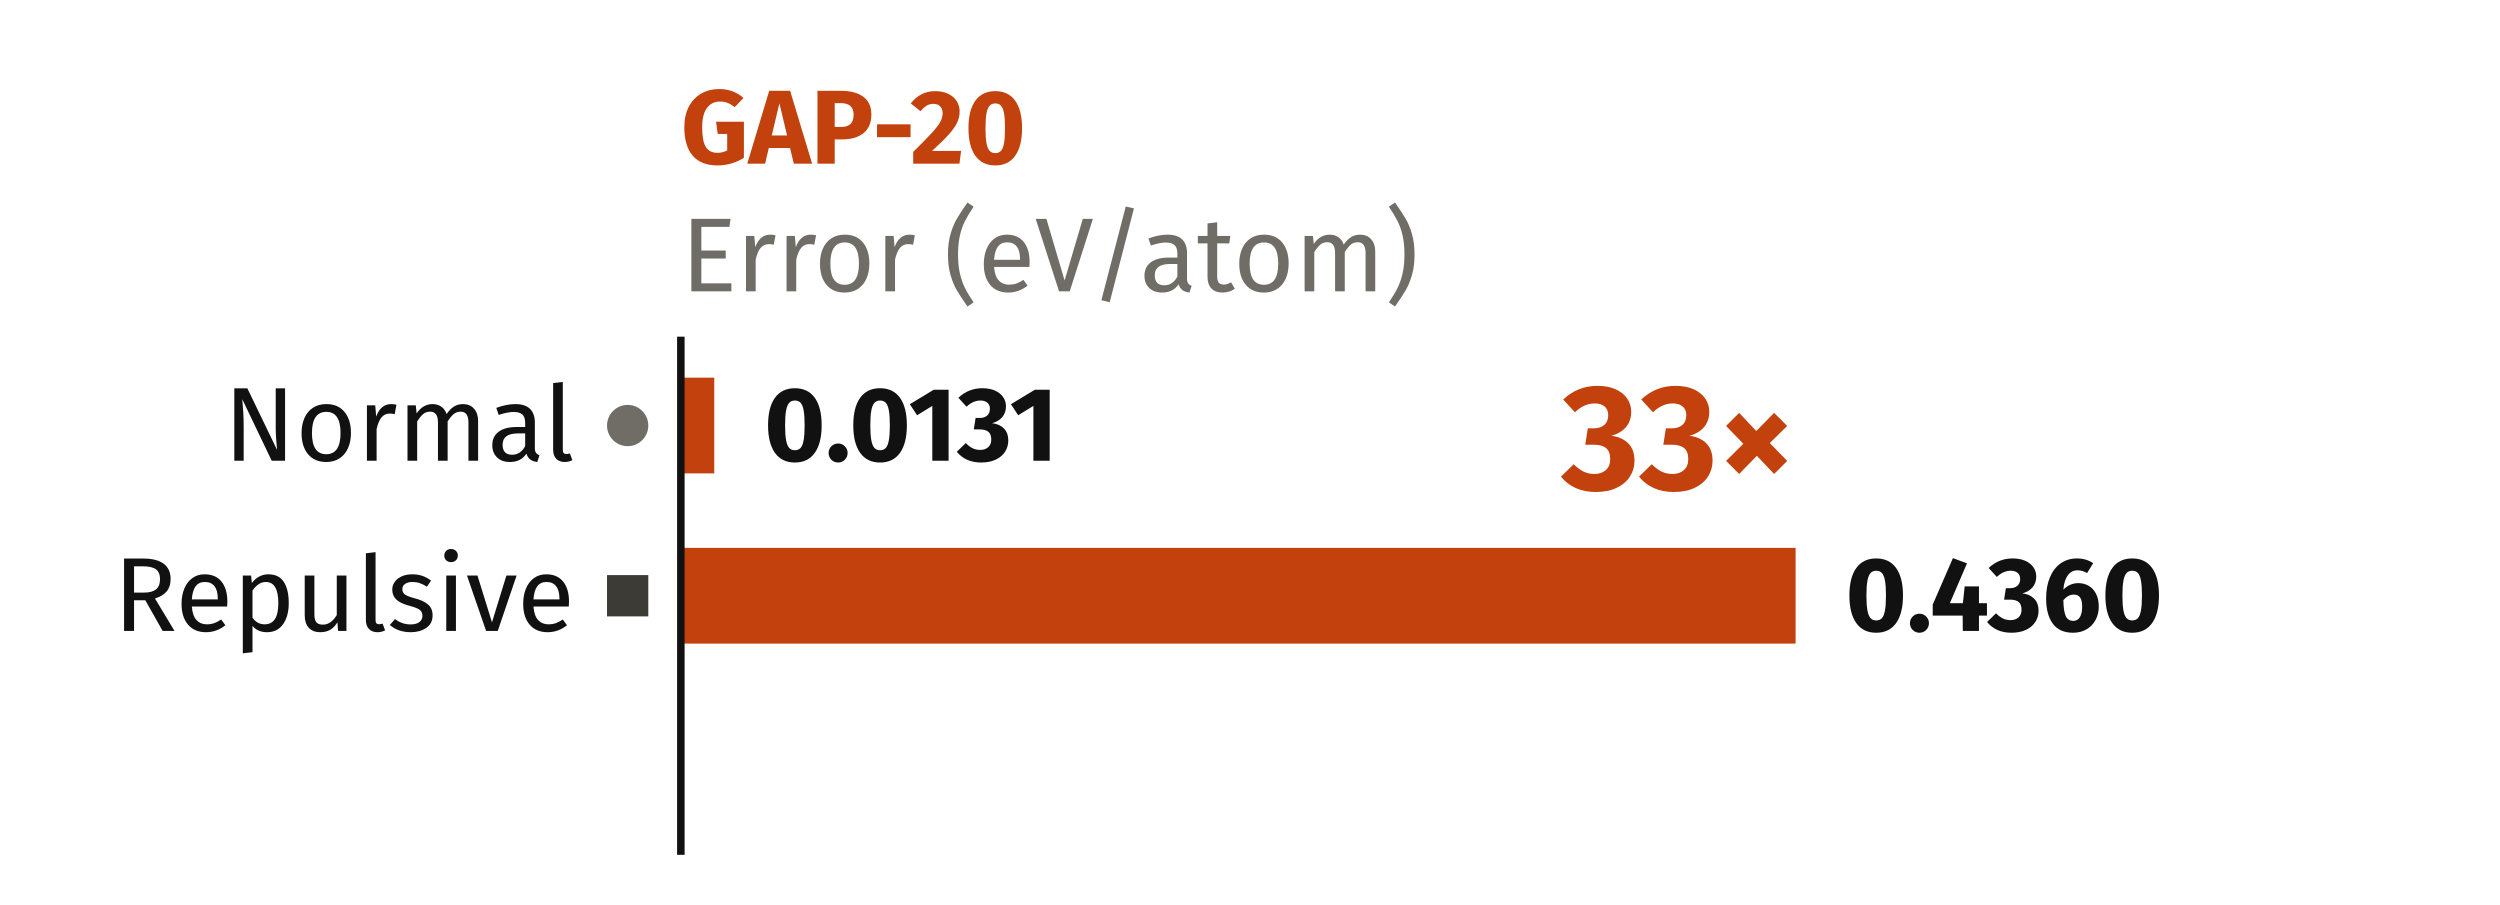
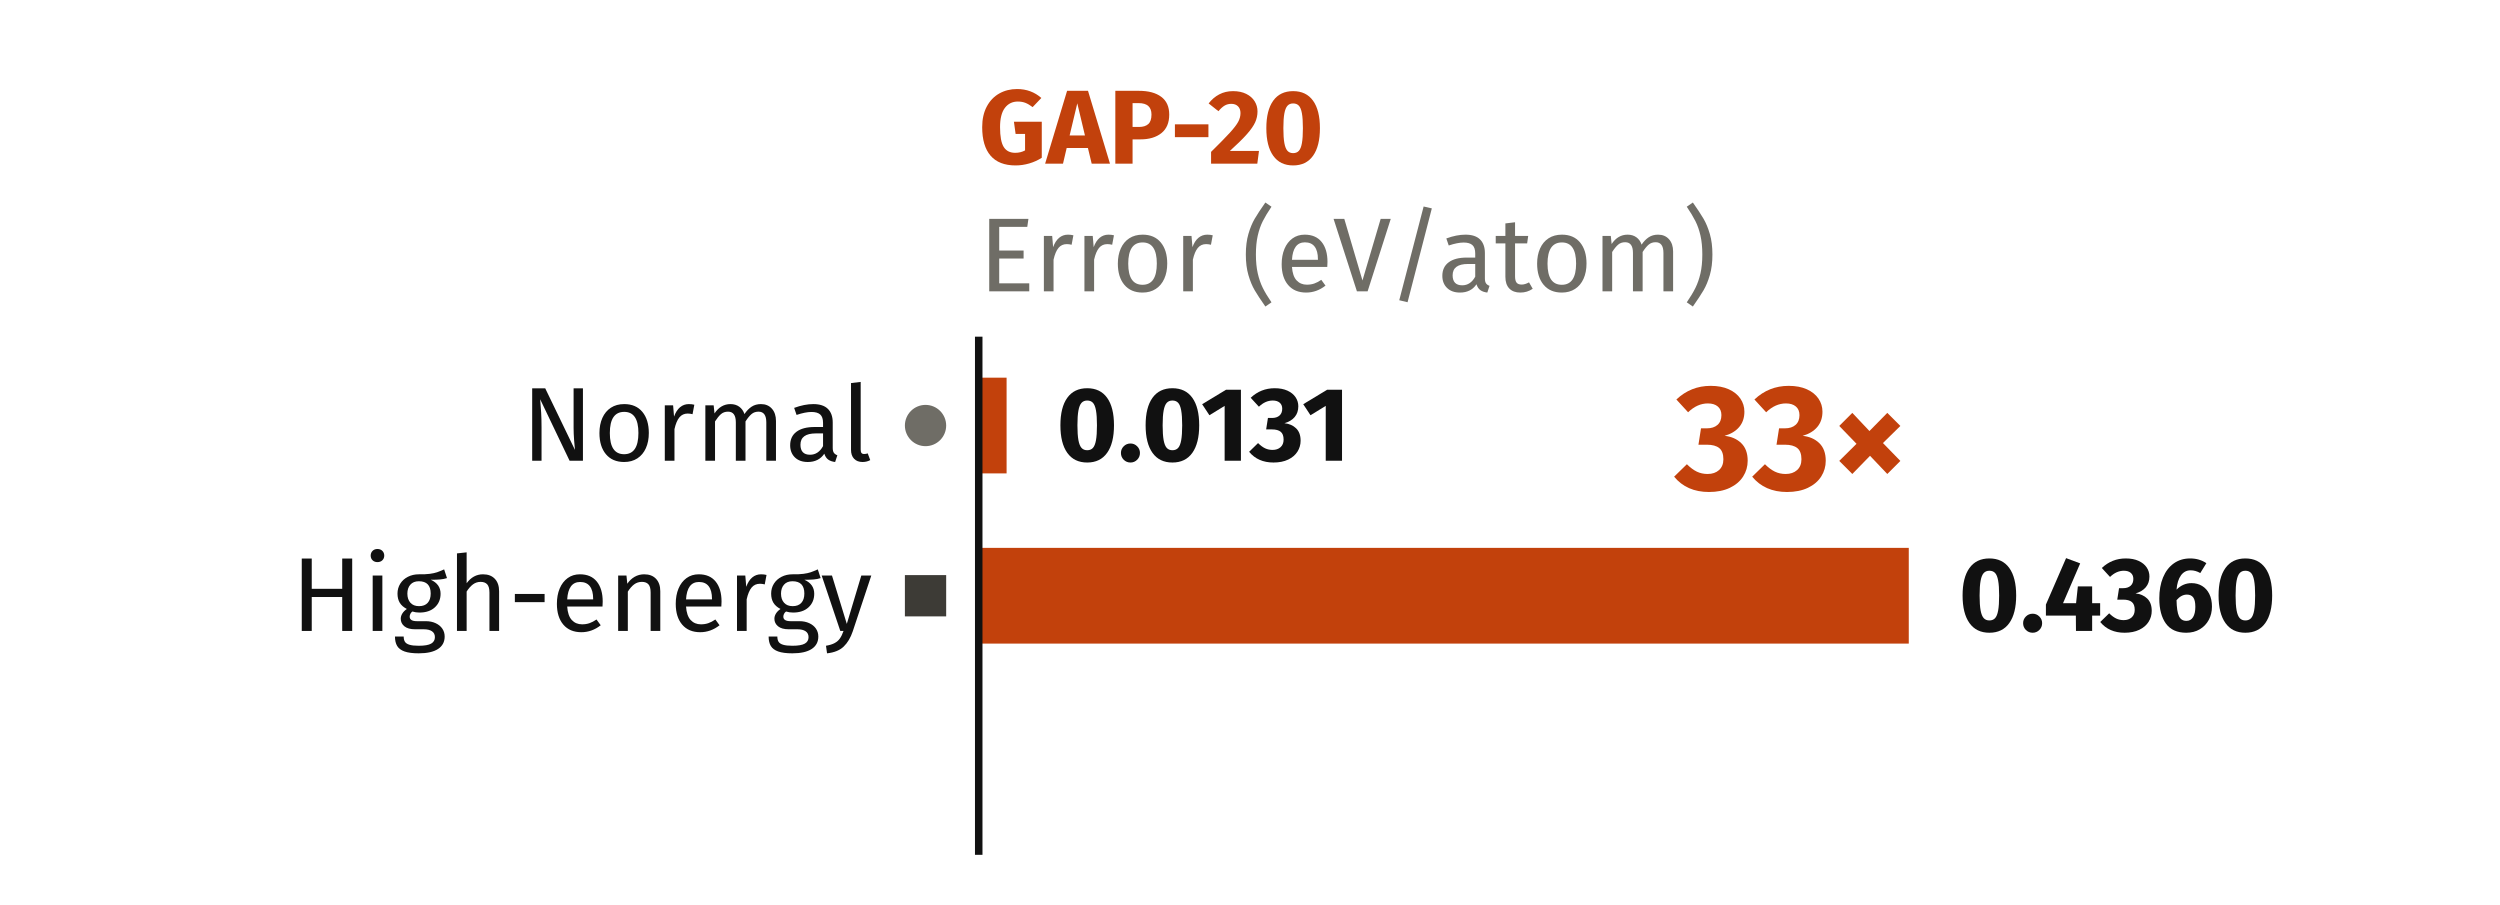
<svg xmlns="http://www.w3.org/2000/svg" xmlns:xlink="http://www.w3.org/1999/xlink" width="666.142pt" height="240.945pt" viewBox="0 0 666.142 240.945" version="1.1">
  <defs>
    <style type="text/css">*{stroke-linejoin: round; stroke-linecap: butt}</style>
  </defs>
  <g id="figure_1">
    <g id="patch_1">
      <path d="M 0 240.945  L 666.142 240.945  L 666.142 0  L 0 0  L 0 240.945  z " style="fill: none" />
    </g>
    <g id="axes_1">
      <g id="patch_2">
-         <path d="M 181.417 226.772  L 660.472 226.772  L 660.472 90.709  L 181.417 90.709  L 181.417 226.772  z " style="fill: none" />
+         <path d="M 260.787 226.772  L 660.472 226.772  L 660.472 90.709  L 260.787 90.709  L 260.787 226.772  z " style="fill: none" />
      </g>
      <g id="matplotlib.axis_1" />
      <g id="matplotlib.axis_2" />
      <g id="patch_3">
-         <path d="M 181.417 100.63  L 190.319 100.63  L 190.319 126.142  L 181.417 126.142  z " clip-path="url(#p22bc0eb230)" style="fill: #c2410c" />
+         <path d="M 260.787 100.63  L 268.214 100.63  L 268.214 126.142  L 260.787 126.142  z " clip-path="url(#p23dffba491)" style="fill: #c2410c" />
      </g>
      <g id="patch_4">
-         <path d="M 181.417 145.984  L 478.448 145.984  L 478.448 171.496  L 181.417 171.496  z " clip-path="url(#p22bc0eb230)" style="fill: #c2410c" />
+         <path d="M 260.787 145.984  L 508.606 145.984  L 508.606 171.496  L 260.787 171.496  z " clip-path="url(#p23dffba491)" style="fill: #c2410c" />
      </g>
      <g id="patch_5">
-         <path d="M 181.417 226.772  L 181.417 90.709  " style="fill: none; stroke: #111111; stroke-width: 2; stroke-linejoin: miter; stroke-linecap: square" />
+         <path d="M 260.787 226.772  L 260.787 90.709  " style="fill: none; stroke: #111111; stroke-width: 2; stroke-linejoin: miter; stroke-linecap: square" />
      </g>
      <g id="text_1">
-         <g style="fill: #111111" transform="translate(190.3189 122.7658) scale(0.28 -0.28)">
+         <g style="fill: #111111" transform="translate(268.2141 122.7658) scale(0.28 -0.28)">
          <defs>
            <path id="FiraSans-Bold-2" transform="scale(0.015625)" />
            <path id="FiraSans-Bold-7ff" d="M 1875 4416  Q 2669 4416 3088 3833  Q 3507 3251 3507 2157  Q 3507 1069 3088 480  Q 2669 -109 1875 -109  Q 1082 -109 662 480  Q 243 1069 243 2157  Q 243 3251 662 3833  Q 1082 4416 1875 4416  z M 1875 3667  Q 1658 3667 1530 3526  Q 1402 3386 1341 3059  Q 1280 2733 1280 2157  Q 1280 1581 1341 1251  Q 1402 922 1530 781  Q 1658 640 1875 640  Q 2093 640 2221 777  Q 2349 915 2409 1244  Q 2470 1574 2470 2157  Q 2470 2739 2409 3068  Q 2349 3398 2221 3532  Q 2093 3667 1875 3667  z " transform="scale(0.015625)" />
            <path id="FiraSans-Bold-872" d="M 768 1050  Q 1005 1050 1174 880  Q 1344 710 1344 474  Q 1344 230 1174 60  Q 1005 -109 768 -109  Q 525 -109 355 60  Q 186 230 186 474  Q 186 710 355 880  Q 525 1050 768 1050  z " transform="scale(0.015625)" />
            <path id="FiraSans-Bold-800" d="M 2445 4326  L 2445 0  L 1453 0  L 1453 3341  L 525 2771  L 83 3443  L 1542 4326  L 2445 4326  z " transform="scale(0.015625)" />
            <path id="FiraSans-Bold-802" d="M 1530 4416  Q 1984 4416 2307 4269  Q 2630 4122 2800 3872  Q 2970 3622 2970 3315  Q 2970 2925 2749 2662  Q 2528 2400 2125 2285  Q 2560 2240 2835 1974  Q 3110 1709 3110 1222  Q 3110 858 2918 554  Q 2726 250 2352 70  Q 1978 -109 1459 -109  Q 512 -109 -26 544  L 518 1075  Q 736 858 944 758  Q 1152 659 1402 659  Q 1702 659 1888 825  Q 2074 992 2074 1286  Q 2074 1619 1898 1763  Q 1722 1907 1370 1907  L 1011 1907  L 1120 2605  L 1370 2605  Q 1658 2605 1824 2752  Q 1990 2899 1990 3168  Q 1990 3405 1836 3536  Q 1683 3667 1414 3667  Q 960 3667 570 3290  L 70 3834  Q 685 4416 1530 4416  z " transform="scale(0.015625)" />
          </defs>
          <use xlink:href="#FiraSans-Bold-2" />
          <use xlink:href="#FiraSans-Bold-2" transform="translate(23.70312 0)" />
          <use xlink:href="#FiraSans-Bold-7ff" transform="translate(47.40625 0)" />
          <use xlink:href="#FiraSans-Bold-872" transform="translate(105.9062 0)" />
          <use xlink:href="#FiraSans-Bold-7ff" transform="translate(128.5 0)" />
          <use xlink:href="#FiraSans-Bold-800" transform="translate(184.7969 0)" />
          <use xlink:href="#FiraSans-Bold-802" transform="translate(231.2031 0)" />
          <use xlink:href="#FiraSans-Bold-800" transform="translate(281 0)" />
        </g>
      </g>
      <g id="text_2">
-         <g style="fill: #111111" transform="translate(478.4482 168.1202) scale(0.28 -0.28)">
+         <g style="fill: #111111" transform="translate(508.606 168.1202) scale(0.28 -0.28)">
          <defs>
            <path id="FiraSans-Bold-803" d="M 3482 1690  L 3482 934  L 2995 934  L 2995 0  L 2010 0  L 2003 934  L 179 934  L 179 1606  L 1408 4435  L 2266 4115  L 1222 1690  L 2016 1690  L 2125 2714  L 2995 2714  L 2995 1690  L 3482 1690  z " transform="scale(0.015625)" />
            <path id="FiraSans-Bold-805" d="M 2208 2912  Q 2566 2912 2848 2742  Q 3130 2573 3290 2249  Q 3450 1926 3450 1478  Q 3450 1037 3258 675  Q 3066 314 2710 102  Q 2355 -109 1882 -109  Q 1050 -109 646 448  Q 243 1005 243 1978  Q 243 2707 470 3257  Q 698 3808 1123 4112  Q 1549 4416 2125 4416  Q 2682 4416 3110 4128  L 2739 3526  Q 2451 3693 2150 3693  Q 1786 3693 1562 3385  Q 1338 3078 1293 2515  Q 1683 2912 2208 2912  z M 1894 614  Q 2163 614 2300 841  Q 2438 1069 2438 1466  Q 2438 1869 2310 2041  Q 2182 2214 1926 2214  Q 1581 2214 1293 1875  Q 1306 1190 1440 902  Q 1574 614 1894 614  z " transform="scale(0.015625)" />
          </defs>
          <use xlink:href="#FiraSans-Bold-2" />
          <use xlink:href="#FiraSans-Bold-2" transform="translate(23.70312 0)" />
          <use xlink:href="#FiraSans-Bold-7ff" transform="translate(47.40625 0)" />
          <use xlink:href="#FiraSans-Bold-872" transform="translate(105.9062 0)" />
          <use xlink:href="#FiraSans-Bold-803" transform="translate(127.7031 0)" />
          <use xlink:href="#FiraSans-Bold-802" transform="translate(182.6094 0)" />
          <use xlink:href="#FiraSans-Bold-805" transform="translate(234.6094 0)" />
          <use xlink:href="#FiraSans-Bold-7ff" transform="translate(291.0156 0)" />
        </g>
      </g>
      <g id="text_3">
-         <g style="fill: #c2410c" transform="translate(416.0857 130.4142) scale(0.4 -0.4)">
+         <g style="fill: #c2410c" transform="translate(446.2435 130.4142) scale(0.4 -0.4)">
          <defs>
            <path id="FiraSans-Bold-90d" d="M 2406 3264  L 2963 2707  L 2221 1978  L 2963 1216  L 2406 659  L 1670 1434  L 915 659  L 358 1216  L 1094 1946  L 358 2707  L 915 3264  L 1645 2490  L 2406 3264  z " transform="scale(0.015625)" />
          </defs>
          <use xlink:href="#FiraSans-Bold-802" />
          <use xlink:href="#FiraSans-Bold-802" transform="translate(52 0)" />
          <use xlink:href="#FiraSans-Bold-90d" transform="translate(104 0)" />
        </g>
      </g>
    </g>
    <g id="line2d_1">
-       <path d="M 167.244 113.386  " style="fill: none; stroke: #6f6d66; stroke-width: 1.5; stroke-linecap: square" />
+       <path d="M 246.614 113.386  " style="fill: none; stroke: #6f6d66; stroke-width: 1.5; stroke-linecap: square" />
      <defs>
-         <path id="maa267fdbf0" d="M 0 5.5  C 1.459 5.5 2.858 4.92 3.889 3.889  C 4.92 2.858 5.5 1.459 5.5 0  C 5.5 -1.459 4.92 -2.858 3.889 -3.889  C 2.858 -4.92 1.459 -5.5 0 -5.5  C -1.459 -5.5 -2.858 -4.92 -3.889 -3.889  C -4.92 -2.858 -5.5 -1.459 -5.5 0  C -5.5 1.459 -4.92 2.858 -3.889 3.889  C -2.858 4.92 -1.459 5.5 0 5.5  z " />
+         <path id="mcd5e9b70ba" d="M 0 5.5  C 1.459 5.5 2.858 4.92 3.889 3.889  C 4.92 2.858 5.5 1.459 5.5 0  C 5.5 -1.459 4.92 -2.858 3.889 -3.889  C 2.858 -4.92 1.459 -5.5 0 -5.5  C -1.459 -5.5 -2.858 -4.92 -3.889 -3.889  C -4.92 -2.858 -5.5 -1.459 -5.5 0  C -5.5 1.459 -4.92 2.858 -3.889 3.889  C -2.858 4.92 -1.459 5.5 0 5.5  z " />
      </defs>
      <g>
-         <use xlink:href="#maa267fdbf0" x="167.244" y="113.386" style="fill: #6f6d66" />
+         <use xlink:href="#mcd5e9b70ba" x="246.614" y="113.386" style="fill: #6f6d66" />
      </g>
    </g>
    <g id="line2d_2">
-       <path d="M 167.244 158.74  " style="fill: none; stroke: #3d3b36; stroke-width: 1.5; stroke-linecap: square" />
+       <path d="M 246.614 158.74  " style="fill: none; stroke: #3d3b36; stroke-width: 1.5; stroke-linecap: square" />
      <defs>
-         <path id="m84f4aee5d8" d="M -5.5 5.5  L 5.5 5.5  L 5.5 -5.5  L -5.5 -5.5  z " />
+         <path id="mf27eaa24f5" d="M -5.5 5.5  L 5.5 5.5  L 5.5 -5.5  L -5.5 -5.5  z " />
      </defs>
      <g>
-         <use xlink:href="#m84f4aee5d8" x="167.244" y="158.74" style="fill: #3d3b36" />
+         <use xlink:href="#mf27eaa24f5" x="246.614" y="158.74" style="fill: #3d3b36" />
      </g>
    </g>
    <g id="text_4">
-       <g style="fill: #111111" transform="translate(59.63399 122.7658) scale(0.28 -0.28)">
+       <g style="fill: #111111" transform="translate(139.0041 122.7658) scale(0.28 -0.28)">
        <defs>
          <path id="FiraSans-Regular-a5" d="M 3731 0  L 2918 0  L 1126 3744  Q 1165 3302 1187 2928  Q 1210 2554 1210 2022  L 1210 0  L 640 0  L 640 4410  L 1434 4410  L 3245 659  Q 3226 826 3194 1242  Q 3162 1658 3162 2003  L 3162 4410  L 3731 4410  L 3731 0  z " transform="scale(0.015625)" />
          <path id="FiraSans-Regular-236" d="M 1875 3450  Q 2586 3450 2979 2976  Q 3373 2502 3373 1690  Q 3373 1165 3193 765  Q 3014 365 2675 144  Q 2336 -77 1869 -77  Q 1158 -77 761 396  Q 365 870 365 1683  Q 365 2208 544 2608  Q 723 3008 1062 3229  Q 1402 3450 1875 3450  z M 1875 2976  Q 998 2976 998 1683  Q 998 397 1869 397  Q 2739 397 2739 1690  Q 2739 2976 1875 2976  z " transform="scale(0.015625)" />
          <path id="FiraSans-Regular-26d" d="M 2074 3450  Q 2253 3450 2406 3411  L 2298 2835  Q 2144 2874 2003 2874  Q 1690 2874 1498 2643  Q 1306 2413 1197 1926  L 1197 0  L 608 0  L 608 3373  L 1114 3373  L 1171 2688  Q 1306 3066 1536 3258  Q 1766 3450 2074 3450  z " transform="scale(0.015625)" />
          <path id="FiraSans-Regular-21f" d="M 3994 3450  Q 4410 3450 4659 3171  Q 4909 2893 4909 2419  L 4909 0  L 4320 0  L 4320 2336  Q 4320 2989 3846 2989  Q 3597 2989 3424 2845  Q 3251 2701 3053 2394  L 3053 0  L 2464 0  L 2464 2336  Q 2464 2989 1990 2989  Q 1734 2989 1561 2841  Q 1389 2694 1197 2394  L 1197 0  L 608 0  L 608 3373  L 1114 3373  L 1165 2880  Q 1542 3450 2138 3450  Q 2451 3450 2672 3290  Q 2893 3130 2989 2842  Q 3187 3136 3427 3293  Q 3667 3450 3994 3450  z " transform="scale(0.015625)" />
          <path id="FiraSans-Regular-154" d="M 2880 787  Q 2880 582 2950 483  Q 3021 384 3162 333  L 3027 -77  Q 2765 -45 2605 70  Q 2445 186 2368 429  Q 2029 -77 1363 -77  Q 864 -77 576 204  Q 288 486 288 941  Q 288 1478 675 1766  Q 1062 2054 1773 2054  L 2291 2054  L 2291 2304  Q 2291 2662 2118 2816  Q 1946 2970 1587 2970  Q 1216 2970 678 2790  L 531 3219  Q 1158 3450 1696 3450  Q 2291 3450 2585 3158  Q 2880 2867 2880 2330  L 2880 787  z M 1498 365  Q 2003 365 2291 890  L 2291 1664  L 1850 1664  Q 915 1664 915 973  Q 915 672 1062 518  Q 1210 365 1498 365  z " transform="scale(0.015625)" />
          <path id="FiraSans-Regular-20d" d="M 1280 -77  Q 954 -77 765 118  Q 576 314 576 666  L 576 4730  L 1165 4800  L 1165 678  Q 1165 538 1213 474  Q 1261 410 1376 410  Q 1498 410 1594 448  L 1747 38  Q 1536 -77 1280 -77  z " transform="scale(0.015625)" />
        </defs>
        <use xlink:href="#FiraSans-Regular-a5" />
        <use xlink:href="#FiraSans-Regular-236" transform="translate(68.29688 0)" />
        <use xlink:href="#FiraSans-Regular-26d" transform="translate(126.7031 0)" />
        <use xlink:href="#FiraSans-Regular-21f" transform="translate(165.2969 0)" />
        <use xlink:href="#FiraSans-Regular-154" transform="translate(251 0)" />
        <use xlink:href="#FiraSans-Regular-20d" transform="translate(304.4062 0)" />
      </g>
    </g>
    <g id="text_5">
-       <g style="fill: #111111" transform="translate(30.26024 168.1202) scale(0.28 -0.28)">
+       <g style="fill: #111111" transform="translate(77.60532 168.1202) scale(0.28 -0.28)">
        <defs>
-           <path id="FiraSans-Regular-e8" d="M 1933 1869  L 1248 1869  L 1248 0  L 640 0  L 640 4410  L 1798 4410  Q 2624 4410 3049 4096  Q 3475 3782 3475 3162  Q 3475 2701 3238 2413  Q 3002 2125 2522 1978  L 3712 0  L 2989 0  L 1933 1869  z M 1862 2336  Q 2342 2336 2585 2531  Q 2829 2726 2829 3162  Q 2829 3571 2582 3753  Q 2336 3936 1792 3936  L 1248 3936  L 1248 2336  L 1862 2336  z " transform="scale(0.015625)" />
+           <path id="FiraSans-Regular-71" d="M 3104 0  L 3104 2067  L 1248 2067  L 1248 0  L 640 0  L 640 4410  L 1248 4410  L 1248 2566  L 3104 2566  L 3104 4410  L 3712 4410  L 3712 0  L 3104 0  z " transform="scale(0.015625)" />
+           <path id="FiraSans-Regular-1eb" d="M 1197 3373  L 1197 0  L 608 0  L 608 3373  L 1197 3373  z M 896 4992  Q 1082 4992 1197 4877  Q 1312 4762 1312 4589  Q 1312 4416 1197 4304  Q 1082 4192 896 4192  Q 717 4192 601 4304  Q 486 4416 486 4589  Q 486 4762 601 4877  Q 717 4992 896 4992  z " transform="scale(0.015625)" />
+           <path id="FiraSans-Regular-1cc" d="M 3328 3219  Q 3136 3155 2905 3136  Q 2675 3117 2342 3117  Q 2938 2848 2938 2266  Q 2938 1760 2592 1440  Q 2246 1120 1651 1120  Q 1421 1120 1222 1184  Q 1146 1133 1101 1046  Q 1056 960 1056 870  Q 1056 595 1498 595  L 2035 595  Q 2374 595 2636 473  Q 2899 352 3043 141  Q 3187 -70 3187 -339  Q 3187 -832 2784 -1097  Q 2381 -1363 1606 -1363  Q 1062 -1363 745 -1251  Q 429 -1139 294 -915  Q 160 -691 160 -339  L 691 -339  Q 691 -544 768 -662  Q 845 -781 1043 -841  Q 1242 -902 1606 -902  Q 2138 -902 2365 -771  Q 2592 -640 2592 -378  Q 2592 -141 2413 -19  Q 2234 102 1914 102  L 1382 102  Q 954 102 733 284  Q 512 467 512 742  Q 512 909 608 1062  Q 704 1216 883 1338  Q 589 1491 451 1718  Q 314 1946 314 2272  Q 314 2611 483 2880  Q 653 3149 950 3299  Q 1248 3450 1613 3450  Q 2010 3443 2278 3478  Q 2547 3514 2723 3574  Q 2899 3635 3155 3750  L 3328 3219  z M 1613 3027  Q 1280 3027 1097 2819  Q 915 2611 915 2272  Q 915 1926 1100 1718  Q 1286 1510 1626 1510  Q 1971 1510 2153 1712  Q 2336 1914 2336 2278  Q 2336 3027 1613 3027  z " transform="scale(0.015625)" />
+           <path id="FiraSans-Regular-1e0" d="M 2195 3450  Q 2656 3450 2915 3174  Q 3174 2899 3174 2419  L 3174 0  L 2586 0  L 2586 2336  Q 2586 2694 2448 2841  Q 2310 2989 2048 2989  Q 1786 2989 1581 2835  Q 1376 2682 1197 2400  L 1197 0  L 608 0  L 608 4723  L 1197 4787  L 1197 2906  Q 1594 3450 2195 3450  z " transform="scale(0.015625)" />
+           <path id="FiraSans-Regular-89a" d="M 384 1754  L 384 2253  L 2195 2253  L 2195 1754  L 384 1754  z " transform="scale(0.015625)" />
          <path id="FiraSans-Regular-1a1" d="M 3155 1786  Q 3155 1638 3142 1485  L 992 1485  Q 1030 928 1273 665  Q 1517 403 1901 403  Q 2144 403 2349 473  Q 2554 544 2778 698  L 3034 346  Q 2496 -77 1856 -77  Q 1152 -77 758 384  Q 365 845 365 1651  Q 365 2176 534 2582  Q 704 2989 1021 3219  Q 1338 3450 1766 3450  Q 2438 3450 2796 3008  Q 3155 2566 3155 1786  z M 2573 1958  Q 2573 2458 2374 2720  Q 2176 2982 1779 2982  Q 1056 2982 992 1920  L 2573 1920  L 2573 1958  z " transform="scale(0.015625)" />
-           <path id="FiraSans-Regular-262" d="M 2157 3450  Q 2803 3450 3104 2989  Q 3405 2528 3405 1690  Q 3405 896 3059 409  Q 2714 -77 2080 -77  Q 1517 -77 1197 307  L 1197 -1293  L 608 -1363  L 608 3373  L 1114 3373  L 1158 2918  Q 1344 3174 1606 3312  Q 1869 3450 2157 3450  z M 1939 403  Q 2771 403 2771 1690  Q 2771 2982 2010 2982  Q 1760 2982 1555 2835  Q 1350 2688 1197 2458  L 1197 813  Q 1325 614 1517 508  Q 1709 403 1939 403  z " transform="scale(0.015625)" />
-           <path id="FiraSans-Regular-2a0" d="M 3117 0  L 2611 0  L 2566 525  Q 2374 211 2124 67  Q 1875 -77 1517 -77  Q 1075 -77 825 192  Q 576 461 576 954  L 576 3373  L 1165 3373  L 1165 1018  Q 1165 672 1286 528  Q 1408 384 1683 384  Q 2176 384 2528 966  L 2528 3373  L 3117 3373  L 3117 0  z " transform="scale(0.015625)" />
-           <path id="FiraSans-Regular-27d" d="M 1523 3450  Q 1869 3450 2144 3354  Q 2419 3258 2669 3066  L 2419 2694  Q 2189 2842 1981 2912  Q 1773 2982 1542 2982  Q 1254 2982 1088 2864  Q 922 2746 922 2541  Q 922 2336 1078 2221  Q 1235 2106 1645 1997  Q 2208 1856 2486 1613  Q 2765 1370 2765 947  Q 2765 448 2377 185  Q 1990 -77 1434 -77  Q 666 -77 160 365  L 474 723  Q 902 397 1421 397  Q 1754 397 1949 534  Q 2144 672 2144 909  Q 2144 1082 2073 1187  Q 2003 1293 1830 1373  Q 1658 1453 1325 1542  Q 787 1683 547 1920  Q 307 2157 307 2522  Q 307 2784 464 2998  Q 621 3213 899 3331  Q 1178 3450 1523 3450  z " transform="scale(0.015625)" />
-           <path id="FiraSans-Regular-1eb" d="M 1197 3373  L 1197 0  L 608 0  L 608 3373  L 1197 3373  z M 896 4992  Q 1082 4992 1197 4877  Q 1312 4762 1312 4589  Q 1312 4416 1197 4304  Q 1082 4192 896 4192  Q 717 4192 601 4304  Q 486 4416 486 4589  Q 486 4762 601 4877  Q 717 4992 896 4992  z " transform="scale(0.015625)" />
-           <path id="FiraSans-Regular-2bd" d="M 3085 3373  L 1939 0  L 1229 0  L 64 3373  L 704 3373  L 1587 525  L 2464 3373  L 3085 3373  z " transform="scale(0.015625)" />
+           <path id="FiraSans-Regular-225" d="M 2195 3450  Q 2656 3450 2915 3174  Q 3174 2899 3174 2419  L 3174 0  L 2586 0  L 2586 2336  Q 2586 2694 2451 2841  Q 2317 2989 2054 2989  Q 1786 2989 1581 2835  Q 1376 2682 1197 2394  L 1197 0  L 608 0  L 608 3373  L 1114 3373  L 1165 2874  Q 1344 3142 1609 3296  Q 1875 3450 2195 3450  z " transform="scale(0.015625)" />
+           <path id="FiraSans-Regular-2ca" d="M 1958 -19  Q 1760 -608 1405 -950  Q 1050 -1293 390 -1363  L 326 -902  Q 659 -845 857 -736  Q 1056 -627 1174 -457  Q 1293 -288 1395 0  L 1197 0  L 64 3373  L 691 3373  L 1594 429  L 2477 3373  L 3085 3373  L 1958 -19  z " transform="scale(0.015625)" />
        </defs>
-         <use xlink:href="#FiraSans-Regular-e8" />
-         <use xlink:href="#FiraSans-Regular-1a1" transform="translate(59 0)" />
-         <use xlink:href="#FiraSans-Regular-262" transform="translate(113.5 0)" />
-         <use xlink:href="#FiraSans-Regular-2a0" transform="translate(172.9062 0)" />
-         <use xlink:href="#FiraSans-Regular-20d" transform="translate(231.1094 0)" />
-         <use xlink:href="#FiraSans-Regular-27d" transform="translate(260.4062 0)" />
-         <use xlink:href="#FiraSans-Regular-1eb" transform="translate(307.1094 0)" />
-         <use xlink:href="#FiraSans-Regular-2bd" transform="translate(335.3125 0)" />
-         <use xlink:href="#FiraSans-Regular-1a1" transform="translate(384.1094 0)" />
+         <use xlink:href="#FiraSans-Regular-71" />
+         <use xlink:href="#FiraSans-Regular-1eb" transform="translate(68 0)" />
+         <use xlink:href="#FiraSans-Regular-1cc" transform="translate(96.20312 0)" />
+         <use xlink:href="#FiraSans-Regular-1e0" transform="translate(148.2031 0)" />
+         <use xlink:href="#FiraSans-Regular-89a" transform="translate(206.7969 0)" />
+         <use xlink:href="#FiraSans-Regular-1a1" transform="translate(247.0938 0)" />
+         <use xlink:href="#FiraSans-Regular-225" transform="translate(301.5938 0)" />
+         <use xlink:href="#FiraSans-Regular-1a1" transform="translate(360.1875 0)" />
+         <use xlink:href="#FiraSans-Regular-26d" transform="translate(414.6875 0)" />
+         <use xlink:href="#FiraSans-Regular-1cc" transform="translate(451.7812 0)" />
+         <use xlink:href="#FiraSans-Regular-2ca" transform="translate(503.7812 0)" />
      </g>
    </g>
    <g id="text_6">
-       <g style="fill: #6f6d66" transform="translate(181.4173 77.61937) scale(0.28 -0.28)">
+       <g style="fill: #6f6d66" transform="translate(260.7874 77.61937) scale(0.28 -0.28)">
        <defs>
          <path id="FiraSans-Regular-46" d="M 3027 4410  L 2957 3923  L 1248 3923  L 1248 2483  L 2733 2483  L 2733 1997  L 1248 1997  L 1248 486  L 3078 486  L 3078 0  L 640 0  L 640 4410  L 3027 4410  z " transform="scale(0.015625)" />
          <path id="FiraSans-Regular-2" transform="scale(0.015625)" />
          <path id="FiraSans-Regular-88e" d="M 1818 5152  Q 1485 4659 1289 4272  Q 1094 3885 982 3392  Q 870 2899 870 2240  Q 870 1587 982 1094  Q 1094 602 1289 208  Q 1485 -186 1818 -672  L 1446 -928  Q 1024 -326 797 61  Q 570 448 413 989  Q 256 1530 256 2240  Q 256 2950 413 3491  Q 570 4032 797 4419  Q 1024 4806 1446 5408  L 1818 5152  z " transform="scale(0.015625)" />
          <path id="FiraSans-Regular-12a" d="M 3520 4410  L 2112 0  L 1459 0  L 38 4410  L 691 4410  L 1798 659  L 2906 4410  L 3520 4410  z " transform="scale(0.015625)" />
          <path id="FiraSans-Regular-878" d="M 2157 5165  L 2656 5050  L 1178 -666  L 672 -544  L 2157 5165  z " transform="scale(0.015625)" />
          <path id="FiraSans-Regular-28b" d="M 2310 154  Q 1978 -77 1555 -77  Q 1126 -77 886 169  Q 646 416 646 883  L 646 2918  L 58 2918  L 58 3373  L 646 3373  L 646 4134  L 1235 4205  L 1235 3373  L 2035 3373  L 1971 2918  L 1235 2918  L 1235 909  Q 1235 646 1328 528  Q 1421 410 1638 410  Q 1837 410 2086 544  L 2310 154  z " transform="scale(0.015625)" />
          <path id="FiraSans-Regular-88f" d="M 627 5408  Q 1050 4806 1277 4419  Q 1504 4032 1661 3491  Q 1818 2950 1818 2240  Q 1818 1530 1661 989  Q 1504 448 1277 61  Q 1050 -326 627 -928  L 256 -672  Q 589 -186 784 208  Q 979 602 1091 1094  Q 1203 1587 1203 2240  Q 1203 2899 1091 3392  Q 979 3885 784 4272  Q 589 4659 256 5152  L 627 5408  z " transform="scale(0.015625)" />
        </defs>
        <use xlink:href="#FiraSans-Regular-46" />
        <use xlink:href="#FiraSans-Regular-26d" transform="translate(52.5 0)" />
        <use xlink:href="#FiraSans-Regular-26d" transform="translate(91.09375 0)" />
        <use xlink:href="#FiraSans-Regular-236" transform="translate(126.6875 0)" />
        <use xlink:href="#FiraSans-Regular-26d" transform="translate(185.0938 0)" />
        <use xlink:href="#FiraSans-Regular-2" transform="translate(223.6875 0)" />
        <use xlink:href="#FiraSans-Regular-88e" transform="translate(250.1875 0)" />
        <use xlink:href="#FiraSans-Regular-1a1" transform="translate(282.5938 0)" />
        <use xlink:href="#FiraSans-Regular-12a" transform="translate(337.0938 0)" />
        <use xlink:href="#FiraSans-Regular-878" transform="translate(389.6875 0)" />
        <use xlink:href="#FiraSans-Regular-154" transform="translate(436.6875 0)" />
        <use xlink:href="#FiraSans-Regular-28b" transform="translate(491.0938 0)" />
        <use xlink:href="#FiraSans-Regular-236" transform="translate(525.6875 0)" />
        <use xlink:href="#FiraSans-Regular-21f" transform="translate(584.0938 0)" />
        <use xlink:href="#FiraSans-Regular-88f" transform="translate(669.7969 0)" />
      </g>
    </g>
    <g id="text_7">
-       <g style="fill: #c2410c" transform="translate(181.4173 43.60362) scale(0.28 -0.28)">
+       <g style="fill: #c2410c" transform="translate(260.7874 43.60362) scale(0.28 -0.28)">
        <defs>
          <path id="FiraSans-Bold-65" d="M 2336 4544  Q 3194 4544 3814 4000  L 3283 3443  Q 3046 3622 2844 3702  Q 2643 3782 2381 3782  Q 1888 3782 1593 3395  Q 1299 3008 1299 2221  Q 1299 1370 1523 1014  Q 1747 659 2221 659  Q 2554 659 2822 806  L 2822 1811  L 2246 1811  L 2144 2554  L 3840 2554  L 3840 358  Q 3494 134 3078 12  Q 2662 -109 2246 -109  Q 1235 -109 723 483  Q 211 1075 211 2221  Q 211 2950 489 3475  Q 768 4000 1251 4272  Q 1734 4544 2336 4544  z " transform="scale(0.015625)" />
          <path id="FiraSans-Bold-3" d="M 2752 0  L 2522 954  L 1229 954  L 1005 0  L -83 0  L 1254 4435  L 2528 4435  L 3866 0  L 2752 0  z M 1408 1715  L 2342 1715  L 1875 3674  L 1408 1715  z " transform="scale(0.015625)" />
          <path id="FiraSans-Bold-e1" d="M 1850 4435  Q 2726 4435 3212 4070  Q 3699 3706 3699 2989  Q 3699 2240 3222 1859  Q 2746 1478 1946 1478  L 1466 1478  L 1466 0  L 416 0  L 416 4435  L 1850 4435  z M 1856 2234  Q 2227 2234 2422 2410  Q 2618 2586 2618 2989  Q 2618 3686 1837 3686  L 1466 3686  L 1466 2234  L 1856 2234  z " transform="scale(0.015625)" />
          <path id="FiraSans-Bold-89a" d="M 282 1613  L 282 2394  L 2323 2394  L 2323 1613  L 282 1613  z " transform="scale(0.015625)" />
          <path id="FiraSans-Bold-801" d="M 1523 4416  Q 1990 4416 2326 4249  Q 2662 4083 2838 3801  Q 3014 3520 3014 3181  Q 3014 2835 2873 2521  Q 2733 2208 2374 1801  Q 2016 1395 1331 774  L 3104 774  L 3002 0  L 186 0  L 186 717  Q 973 1491 1331 1884  Q 1690 2278 1834 2540  Q 1978 2803 1978 3078  Q 1978 3341 1827 3491  Q 1677 3642 1421 3642  Q 1190 3642 1011 3536  Q 832 3430 634 3194  L 38 3667  Q 307 4019 681 4217  Q 1056 4416 1523 4416  z " transform="scale(0.015625)" />
        </defs>
        <use xlink:href="#FiraSans-Bold-65" />
        <use xlink:href="#FiraSans-Bold-3" transform="translate(64.5 0)" />
        <use xlink:href="#FiraSans-Bold-e1" transform="translate(123.5 0)" />
        <use xlink:href="#FiraSans-Bold-89a" transform="translate(182.2969 0)" />
        <use xlink:href="#FiraSans-Bold-801" transform="translate(218.2031 0)" />
        <use xlink:href="#FiraSans-Bold-7ff" transform="translate(269.9062 0)" />
      </g>
    </g>
  </g>
  <defs>
-     <clipPath id="p22bc0eb230">
-       <rect x="181.417" y="90.709" width="479.055" height="136.063" />
+     <clipPath id="p23dffba491">
+       <rect x="260.787" y="90.709" width="399.685" height="136.063" />
    </clipPath>
  </defs>
</svg>
